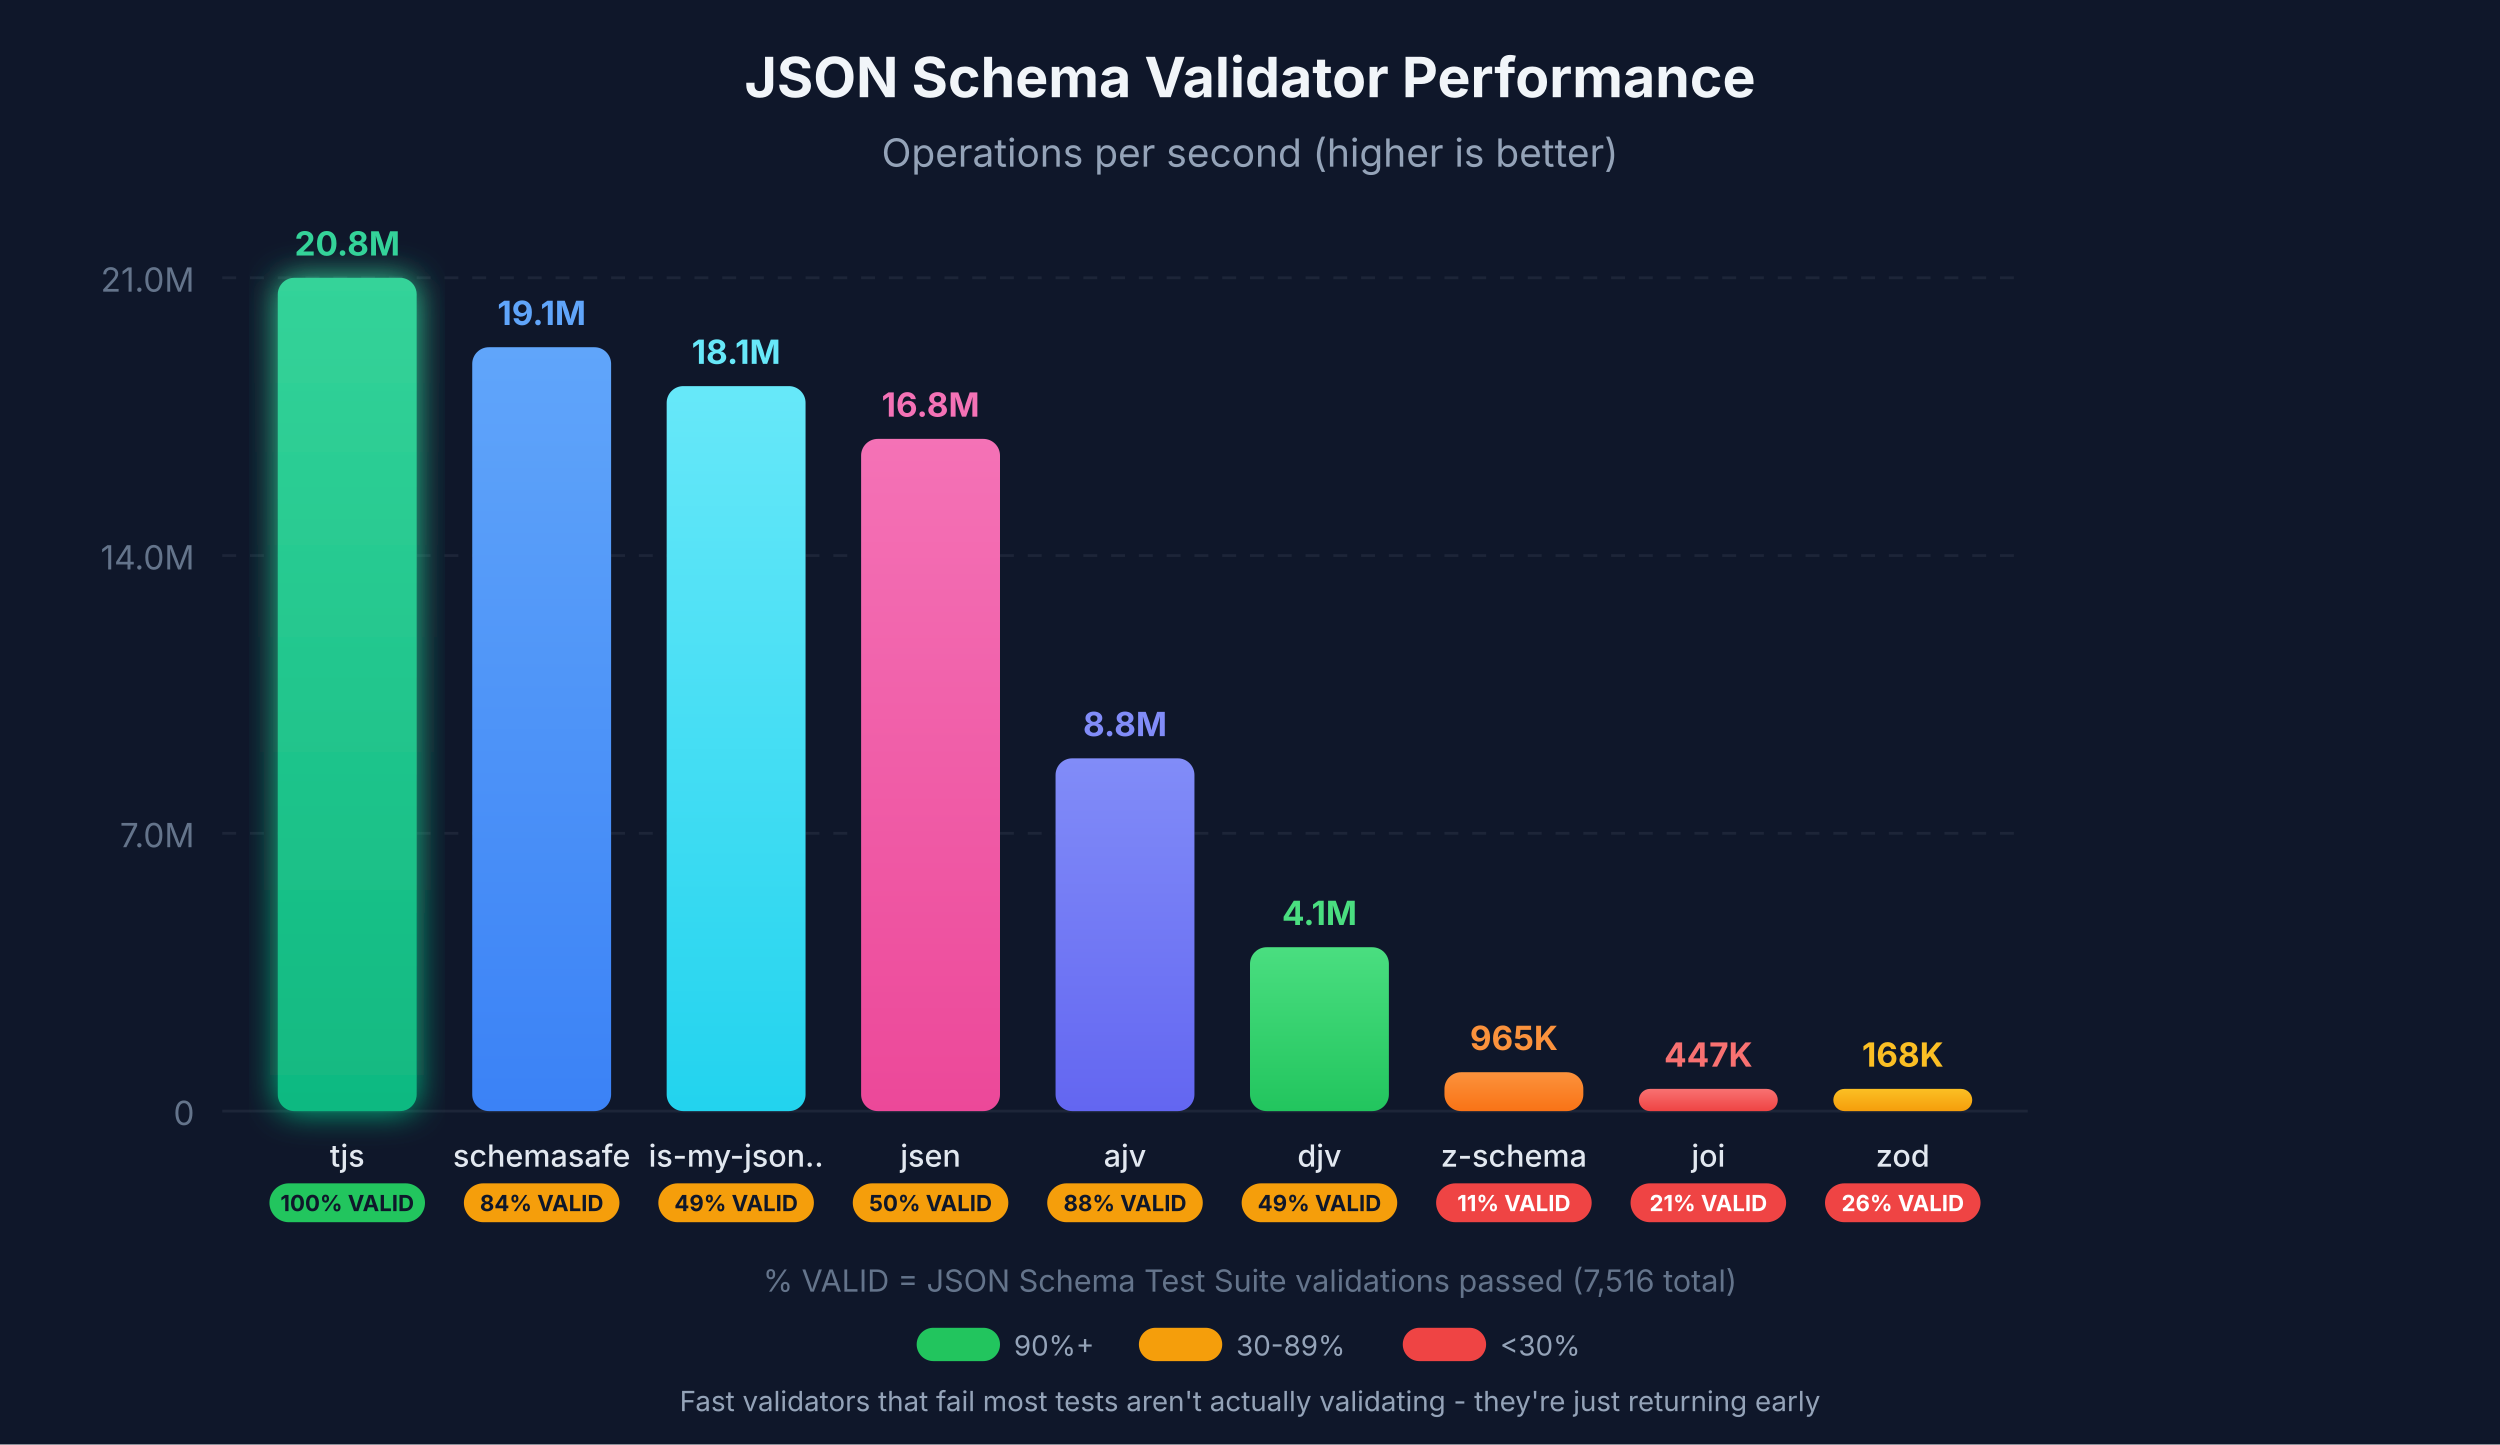
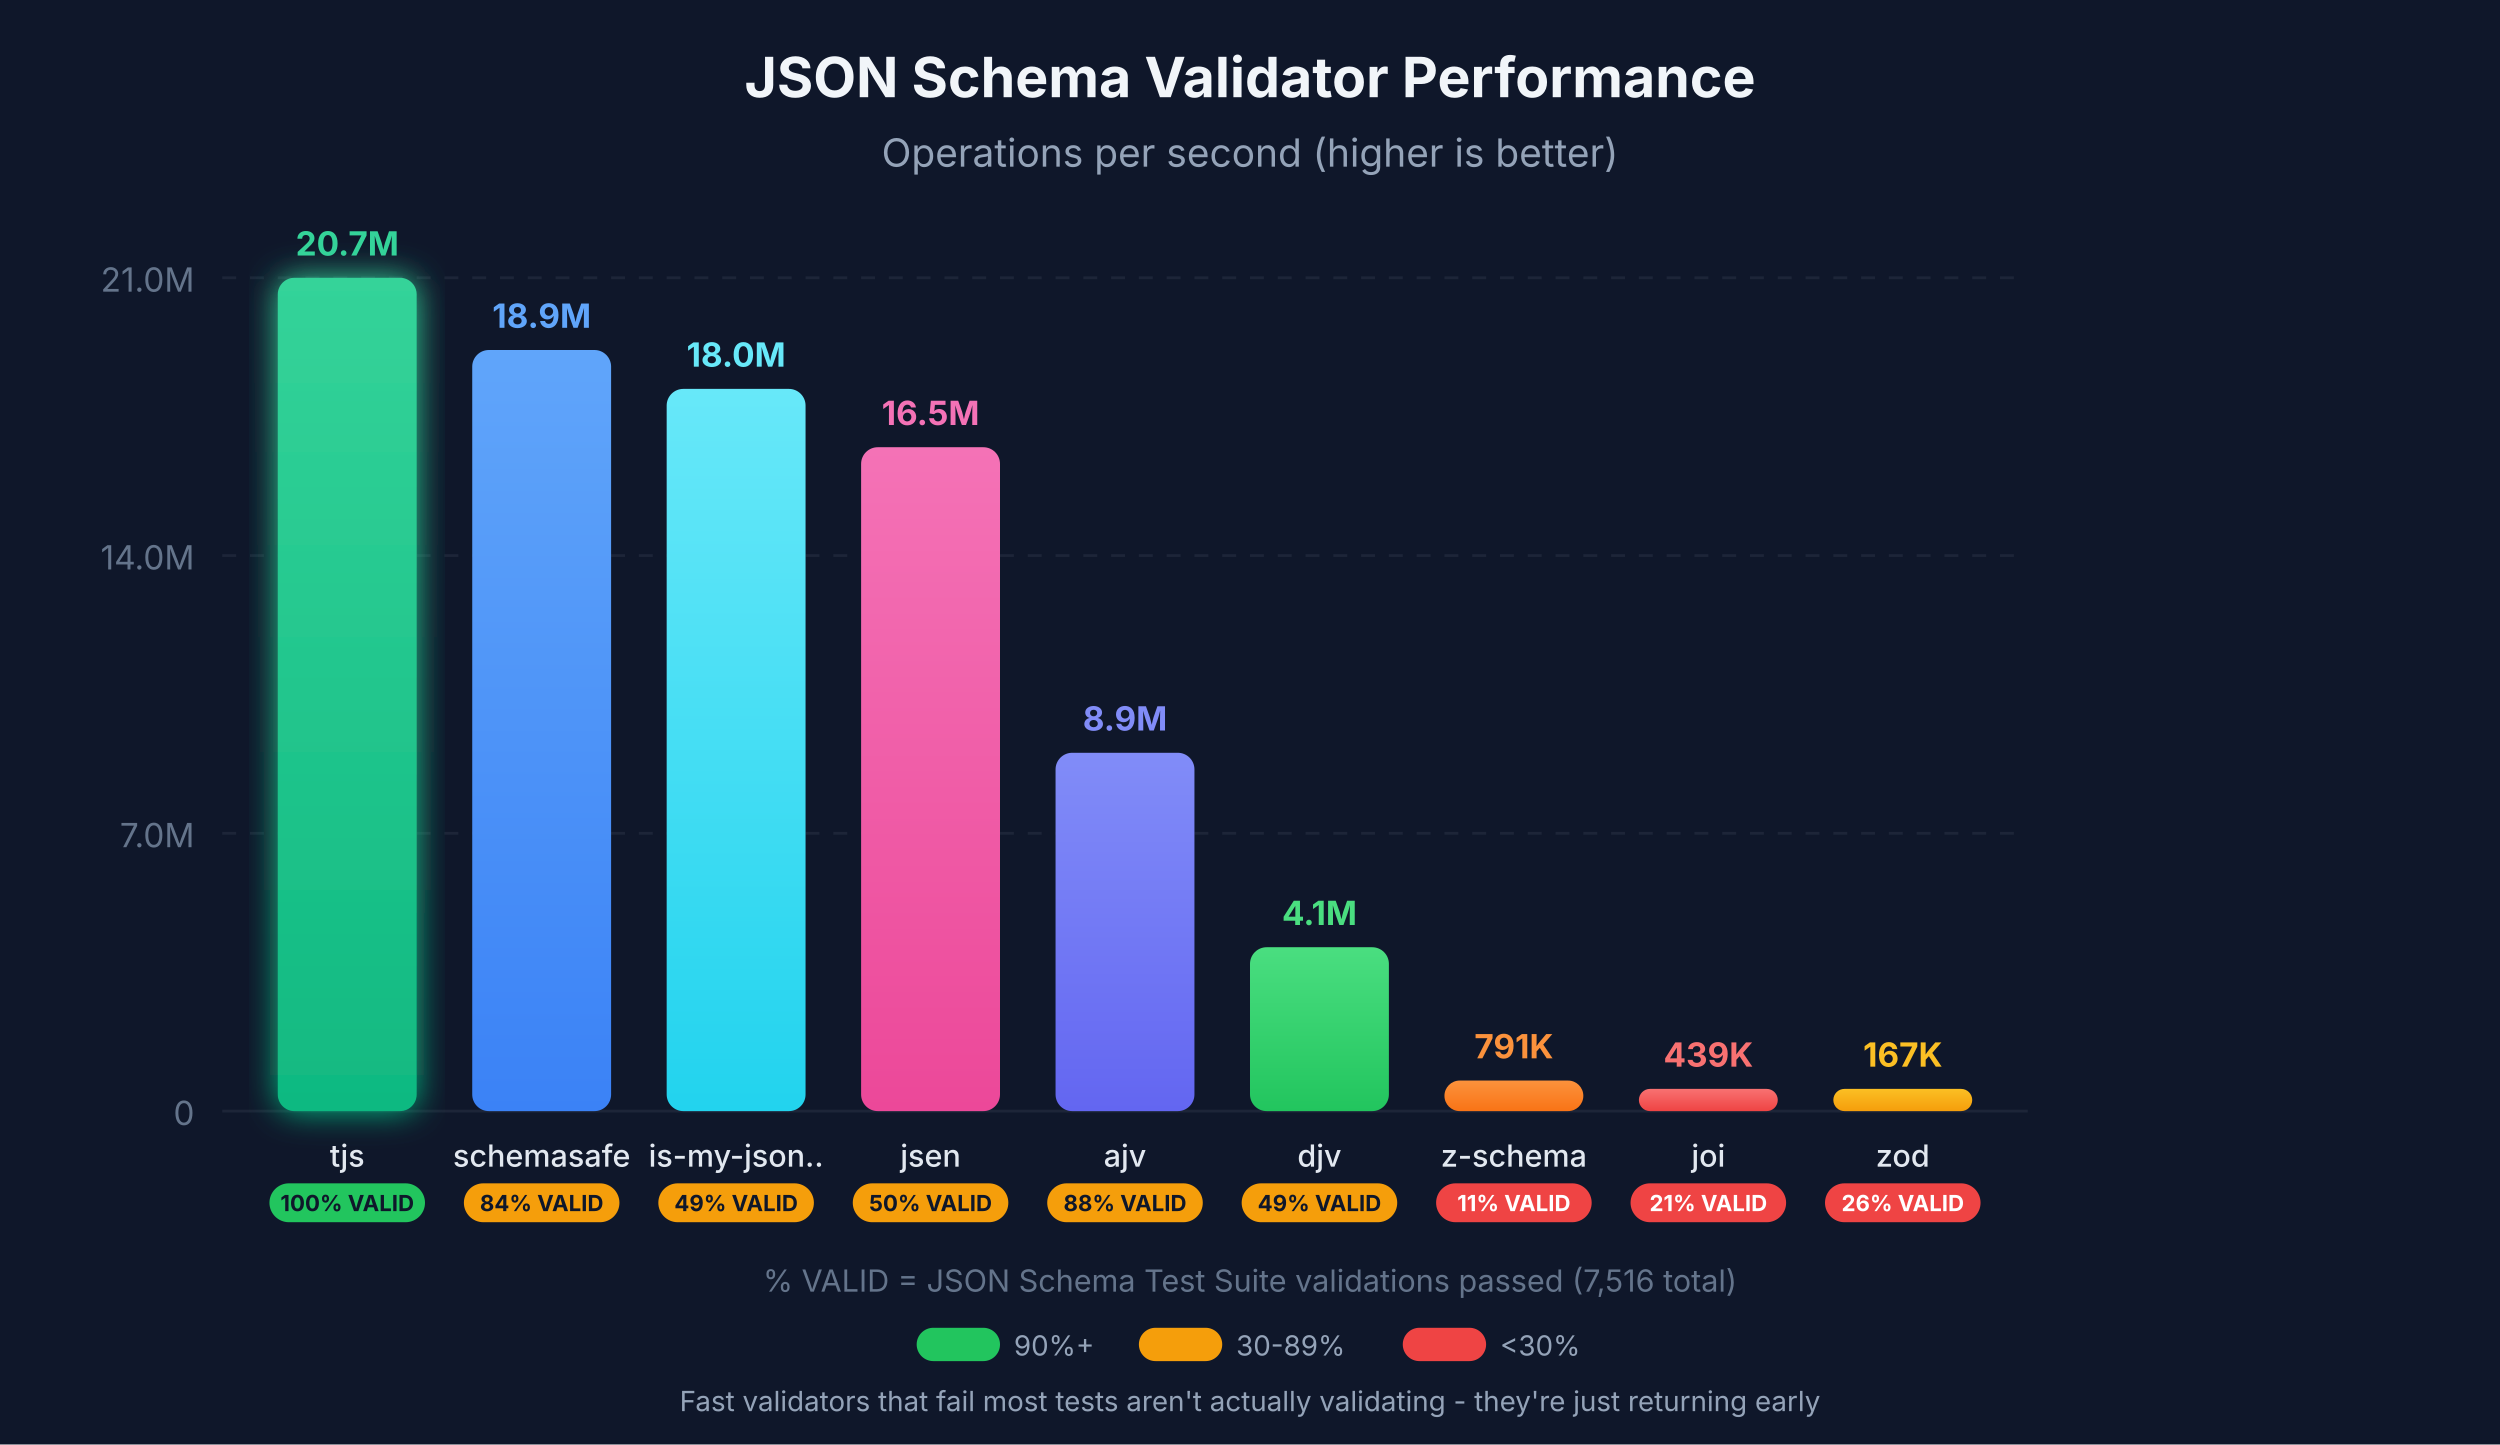
<svg xmlns="http://www.w3.org/2000/svg" viewBox="0 0 900 520">
  <defs>
    <linearGradient id="grad-tjs" x1="0%" y1="0%" x2="0%" y2="100%">
      <stop offset="0%" style="stop-color:#34d399;stop-opacity:1" />
      <stop offset="100%" style="stop-color:#10b981;stop-opacity:1" />
    </linearGradient>
    <linearGradient id="grad-schemasafe" x1="0%" y1="0%" x2="0%" y2="100%">
      <stop offset="0%" style="stop-color:#60a5fa;stop-opacity:1" />
      <stop offset="100%" style="stop-color:#3b82f6;stop-opacity:1" />
    </linearGradient>
    <linearGradient id="grad-is-my-json-valid" x1="0%" y1="0%" x2="0%" y2="100%">
      <stop offset="0%" style="stop-color:#67e8f9;stop-opacity:1" />
      <stop offset="100%" style="stop-color:#22d3ee;stop-opacity:1" />
    </linearGradient>
    <linearGradient id="grad-jsen" x1="0%" y1="0%" x2="0%" y2="100%">
      <stop offset="0%" style="stop-color:#f472b6;stop-opacity:1" />
      <stop offset="100%" style="stop-color:#ec4899;stop-opacity:1" />
    </linearGradient>
    <linearGradient id="grad-ajv" x1="0%" y1="0%" x2="0%" y2="100%">
      <stop offset="0%" style="stop-color:#818cf8;stop-opacity:1" />
      <stop offset="100%" style="stop-color:#6366f1;stop-opacity:1" />
    </linearGradient>
    <linearGradient id="grad-djv" x1="0%" y1="0%" x2="0%" y2="100%">
      <stop offset="0%" style="stop-color:#4ade80;stop-opacity:1" />
      <stop offset="100%" style="stop-color:#22c55e;stop-opacity:1" />
    </linearGradient>
    <linearGradient id="grad-z-schema" x1="0%" y1="0%" x2="0%" y2="100%">
      <stop offset="0%" style="stop-color:#fb923c;stop-opacity:1" />
      <stop offset="100%" style="stop-color:#f97316;stop-opacity:1" />
    </linearGradient>
    <linearGradient id="grad-joi" x1="0%" y1="0%" x2="0%" y2="100%">
      <stop offset="0%" style="stop-color:#f87171;stop-opacity:1" />
      <stop offset="100%" style="stop-color:#ef4444;stop-opacity:1" />
    </linearGradient>
    <linearGradient id="grad-zod" x1="0%" y1="0%" x2="0%" y2="100%">
      <stop offset="0%" style="stop-color:#fbbf24;stop-opacity:1" />
      <stop offset="100%" style="stop-color:#f59e0b;stop-opacity:1" />
    </linearGradient>
    <filter id="glow-tjs" x="-20%" y="-20%" width="140%" height="140%">
      <feGaussianBlur stdDeviation="6" result="coloredBlur" />
      <feMerge>
        <feMergeNode in="coloredBlur" />
        <feMergeNode in="SourceGraphic" />
      </feMerge>
    </filter>
  </defs>
  <rect width="900" height="520" fill="#0f172a" />
  <g opacity="0.1">
    <line x1="80" y1="400" x2="730" y2="400" stroke="#94a3b8" stroke-width="1" />
    <line x1="80" y1="300" x2="730" y2="300" stroke="#94a3b8" stroke-width="1" stroke-dasharray="5,5" />
    <line x1="80" y1="200" x2="730" y2="200" stroke="#94a3b8" stroke-width="1" stroke-dasharray="5,5" />
    <line x1="80" y1="100" x2="730" y2="100" stroke="#94a3b8" stroke-width="1" stroke-dasharray="5,5" />
  </g>
  <text x="70" y="405" text-anchor="end" fill="#64748b" font-family="system-ui, -apple-system, sans-serif" font-size="12">0</text>
  <text x="70" y="305" text-anchor="end" fill="#64748b" font-family="system-ui, -apple-system, sans-serif" font-size="12">7.0M</text>
  <text x="70" y="205" text-anchor="end" fill="#64748b" font-family="system-ui, -apple-system, sans-serif" font-size="12">14.0M</text>
  <text x="70" y="105" text-anchor="end" fill="#64748b" font-family="system-ui, -apple-system, sans-serif" font-size="12">21.0M</text>
  <text x="450" y="35" text-anchor="middle" fill="#f1f5f9" font-family="system-ui, -apple-system, sans-serif" font-size="20" font-weight="bold">JSON Schema Validator Performance</text>
  <text x="450" y="60" text-anchor="middle" fill="#94a3b8" font-family="system-ui, -apple-system, sans-serif" font-size="14">Operations per second (higher is better)</text>
  <rect x="100" y="100" width="50" height="300" rx="6" fill="url(#grad-tjs)" filter="url(#glow-tjs)" />
-   <text x="125" y="92" text-anchor="middle" fill="#34d399" font-family="system-ui, -apple-system, sans-serif" font-size="12" font-weight="bold">20.8M</text>
+   <text x="125" y="92" text-anchor="middle" fill="#34d399" font-family="system-ui, -apple-system, sans-serif" font-size="12" font-weight="bold">20.7M</text>
  <text x="125" y="420" text-anchor="middle" fill="#e2e8f0" font-family="system-ui, -apple-system, sans-serif" font-size="11" font-weight="500">tjs</text>
  <rect x="97" y="426" width="56" height="14" rx="7" fill="#22c55e" />
  <text x="125" y="436" text-anchor="middle" fill="#0f172a" font-family="system-ui, -apple-system, sans-serif" font-size="8" font-weight="bold">100% VALID</text>
-   <rect x="170" y="125" width="50" height="275" rx="6" fill="url(#grad-schemasafe)" />
-   <text x="195" y="117" text-anchor="middle" fill="#60a5fa" font-family="system-ui, -apple-system, sans-serif" font-size="12" font-weight="bold">19.1M</text>
+   <rect x="170" y="126" width="50" height="274" rx="6" fill="url(#grad-schemasafe)" />
+   <text x="195" y="118" text-anchor="middle" fill="#60a5fa" font-family="system-ui, -apple-system, sans-serif" font-size="12" font-weight="bold">18.9M</text>
  <text x="195" y="420" text-anchor="middle" fill="#e2e8f0" font-family="system-ui, -apple-system, sans-serif" font-size="11" font-weight="500">schemasafe</text>
  <rect x="167" y="426" width="56" height="14" rx="7" fill="#f59e0b" />
  <text x="195" y="436" text-anchor="middle" fill="#0f172a" font-family="system-ui, -apple-system, sans-serif" font-size="8" font-weight="bold">84% VALID</text>
-   <rect x="240" y="139" width="50" height="261" rx="6" fill="url(#grad-is-my-json-valid)" />
-   <text x="265" y="131" text-anchor="middle" fill="#67e8f9" font-family="system-ui, -apple-system, sans-serif" font-size="12" font-weight="bold">18.1M</text>
+   <rect x="240" y="140" width="50" height="260" rx="6" fill="url(#grad-is-my-json-valid)" />
+   <text x="265" y="132" text-anchor="middle" fill="#67e8f9" font-family="system-ui, -apple-system, sans-serif" font-size="12" font-weight="bold">18.0M</text>
  <text x="265" y="420" text-anchor="middle" fill="#e2e8f0" font-family="system-ui, -apple-system, sans-serif" font-size="11" font-weight="500">is-my-json..</text>
  <rect x="237" y="426" width="56" height="14" rx="7" fill="#f59e0b" />
  <text x="265" y="436" text-anchor="middle" fill="#0f172a" font-family="system-ui, -apple-system, sans-serif" font-size="8" font-weight="bold">49% VALID</text>
-   <rect x="310" y="158" width="50" height="242" rx="6" fill="url(#grad-jsen)" />
-   <text x="335" y="150" text-anchor="middle" fill="#f472b6" font-family="system-ui, -apple-system, sans-serif" font-size="12" font-weight="bold">16.8M</text>
+   <rect x="310" y="161" width="50" height="239" rx="6" fill="url(#grad-jsen)" />
+   <text x="335" y="153" text-anchor="middle" fill="#f472b6" font-family="system-ui, -apple-system, sans-serif" font-size="12" font-weight="bold">16.5M</text>
  <text x="335" y="420" text-anchor="middle" fill="#e2e8f0" font-family="system-ui, -apple-system, sans-serif" font-size="11" font-weight="500">jsen</text>
  <rect x="307" y="426" width="56" height="14" rx="7" fill="#f59e0b" />
  <text x="335" y="436" text-anchor="middle" fill="#0f172a" font-family="system-ui, -apple-system, sans-serif" font-size="8" font-weight="bold">50% VALID</text>
-   <rect x="380" y="273" width="50" height="127" rx="6" fill="url(#grad-ajv)" />
-   <text x="405" y="265" text-anchor="middle" fill="#818cf8" font-family="system-ui, -apple-system, sans-serif" font-size="12" font-weight="bold">8.8M</text>
+   <rect x="380" y="271" width="50" height="129" rx="6" fill="url(#grad-ajv)" />
+   <text x="405" y="263" text-anchor="middle" fill="#818cf8" font-family="system-ui, -apple-system, sans-serif" font-size="12" font-weight="bold">8.9M</text>
  <text x="405" y="420" text-anchor="middle" fill="#e2e8f0" font-family="system-ui, -apple-system, sans-serif" font-size="11" font-weight="500">ajv</text>
  <rect x="377" y="426" width="56" height="14" rx="7" fill="#f59e0b" />
  <text x="405" y="436" text-anchor="middle" fill="#0f172a" font-family="system-ui, -apple-system, sans-serif" font-size="8" font-weight="bold">88% VALID</text>
  <rect x="450" y="341" width="50" height="59" rx="6" fill="url(#grad-djv)" />
  <text x="475" y="333" text-anchor="middle" fill="#4ade80" font-family="system-ui, -apple-system, sans-serif" font-size="12" font-weight="bold">4.1M</text>
  <text x="475" y="420" text-anchor="middle" fill="#e2e8f0" font-family="system-ui, -apple-system, sans-serif" font-size="11" font-weight="500">djv</text>
  <rect x="447" y="426" width="56" height="14" rx="7" fill="#f59e0b" />
  <text x="475" y="436" text-anchor="middle" fill="#0f172a" font-family="system-ui, -apple-system, sans-serif" font-size="8" font-weight="bold">49% VALID</text>
-   <rect x="520" y="386" width="50" height="14" rx="6" fill="url(#grad-z-schema)" />
-   <text x="545" y="378" text-anchor="middle" fill="#fb923c" font-family="system-ui, -apple-system, sans-serif" font-size="12" font-weight="bold">965K</text>
+   <rect x="520" y="389" width="50" height="11" rx="5.5" fill="url(#grad-z-schema)" />
+   <text x="545" y="381" text-anchor="middle" fill="#fb923c" font-family="system-ui, -apple-system, sans-serif" font-size="12" font-weight="bold">791K</text>
  <text x="545" y="420" text-anchor="middle" fill="#e2e8f0" font-family="system-ui, -apple-system, sans-serif" font-size="11" font-weight="500">z-schema</text>
  <rect x="517" y="426" width="56" height="14" rx="7" fill="#ef4444" />
  <text x="545" y="436" text-anchor="middle" fill="#fff" font-family="system-ui, -apple-system, sans-serif" font-size="8" font-weight="bold">11% VALID</text>
  <rect x="590" y="392" width="50" height="8" rx="4" fill="url(#grad-joi)" />
-   <text x="615" y="384" text-anchor="middle" fill="#f87171" font-family="system-ui, -apple-system, sans-serif" font-size="12" font-weight="bold">447K</text>
+   <text x="615" y="384" text-anchor="middle" fill="#f87171" font-family="system-ui, -apple-system, sans-serif" font-size="12" font-weight="bold">439K</text>
  <text x="615" y="420" text-anchor="middle" fill="#e2e8f0" font-family="system-ui, -apple-system, sans-serif" font-size="11" font-weight="500">joi</text>
  <rect x="587" y="426" width="56" height="14" rx="7" fill="#ef4444" />
  <text x="615" y="436" text-anchor="middle" fill="#fff" font-family="system-ui, -apple-system, sans-serif" font-size="8" font-weight="bold">21% VALID</text>
  <rect x="660" y="392" width="50" height="8" rx="4" fill="url(#grad-zod)" />
-   <text x="685" y="384" text-anchor="middle" fill="#fbbf24" font-family="system-ui, -apple-system, sans-serif" font-size="12" font-weight="bold">168K</text>
+   <text x="685" y="384" text-anchor="middle" fill="#fbbf24" font-family="system-ui, -apple-system, sans-serif" font-size="12" font-weight="bold">167K</text>
  <text x="685" y="420" text-anchor="middle" fill="#e2e8f0" font-family="system-ui, -apple-system, sans-serif" font-size="11" font-weight="500">zod</text>
  <rect x="657" y="426" width="56" height="14" rx="7" fill="#ef4444" />
  <text x="685" y="436" text-anchor="middle" fill="#fff" font-family="system-ui, -apple-system, sans-serif" font-size="8" font-weight="bold">26% VALID</text>
  <text x="450" y="465" text-anchor="middle" fill="#64748b" font-family="system-ui, -apple-system, sans-serif" font-size="11">% VALID = JSON Schema Test Suite validations passed (7,516 total)</text>
  <g transform="translate(330, 478)">
    <rect x="0" y="0" width="30" height="12" rx="6" fill="#22c55e" />
    <text x="35" y="10" fill="#94a3b8" font-family="system-ui, -apple-system, sans-serif" font-size="10">90%+</text>
    <rect x="80" y="0" width="30" height="12" rx="6" fill="#f59e0b" />
    <text x="115" y="10" fill="#94a3b8" font-family="system-ui, -apple-system, sans-serif" font-size="10">30-89%</text>
    <rect x="175" y="0" width="30" height="12" rx="6" fill="#ef4444" />
    <text x="210" y="10" fill="#94a3b8" font-family="system-ui, -apple-system, sans-serif" font-size="10">&lt;30%</text>
  </g>
  <text x="450" y="508" text-anchor="middle" fill="#94a3b8" font-family="system-ui, -apple-system, sans-serif" font-size="10">Fast validators that fail most tests aren't actually validating - they're just returning early</text>
</svg>
